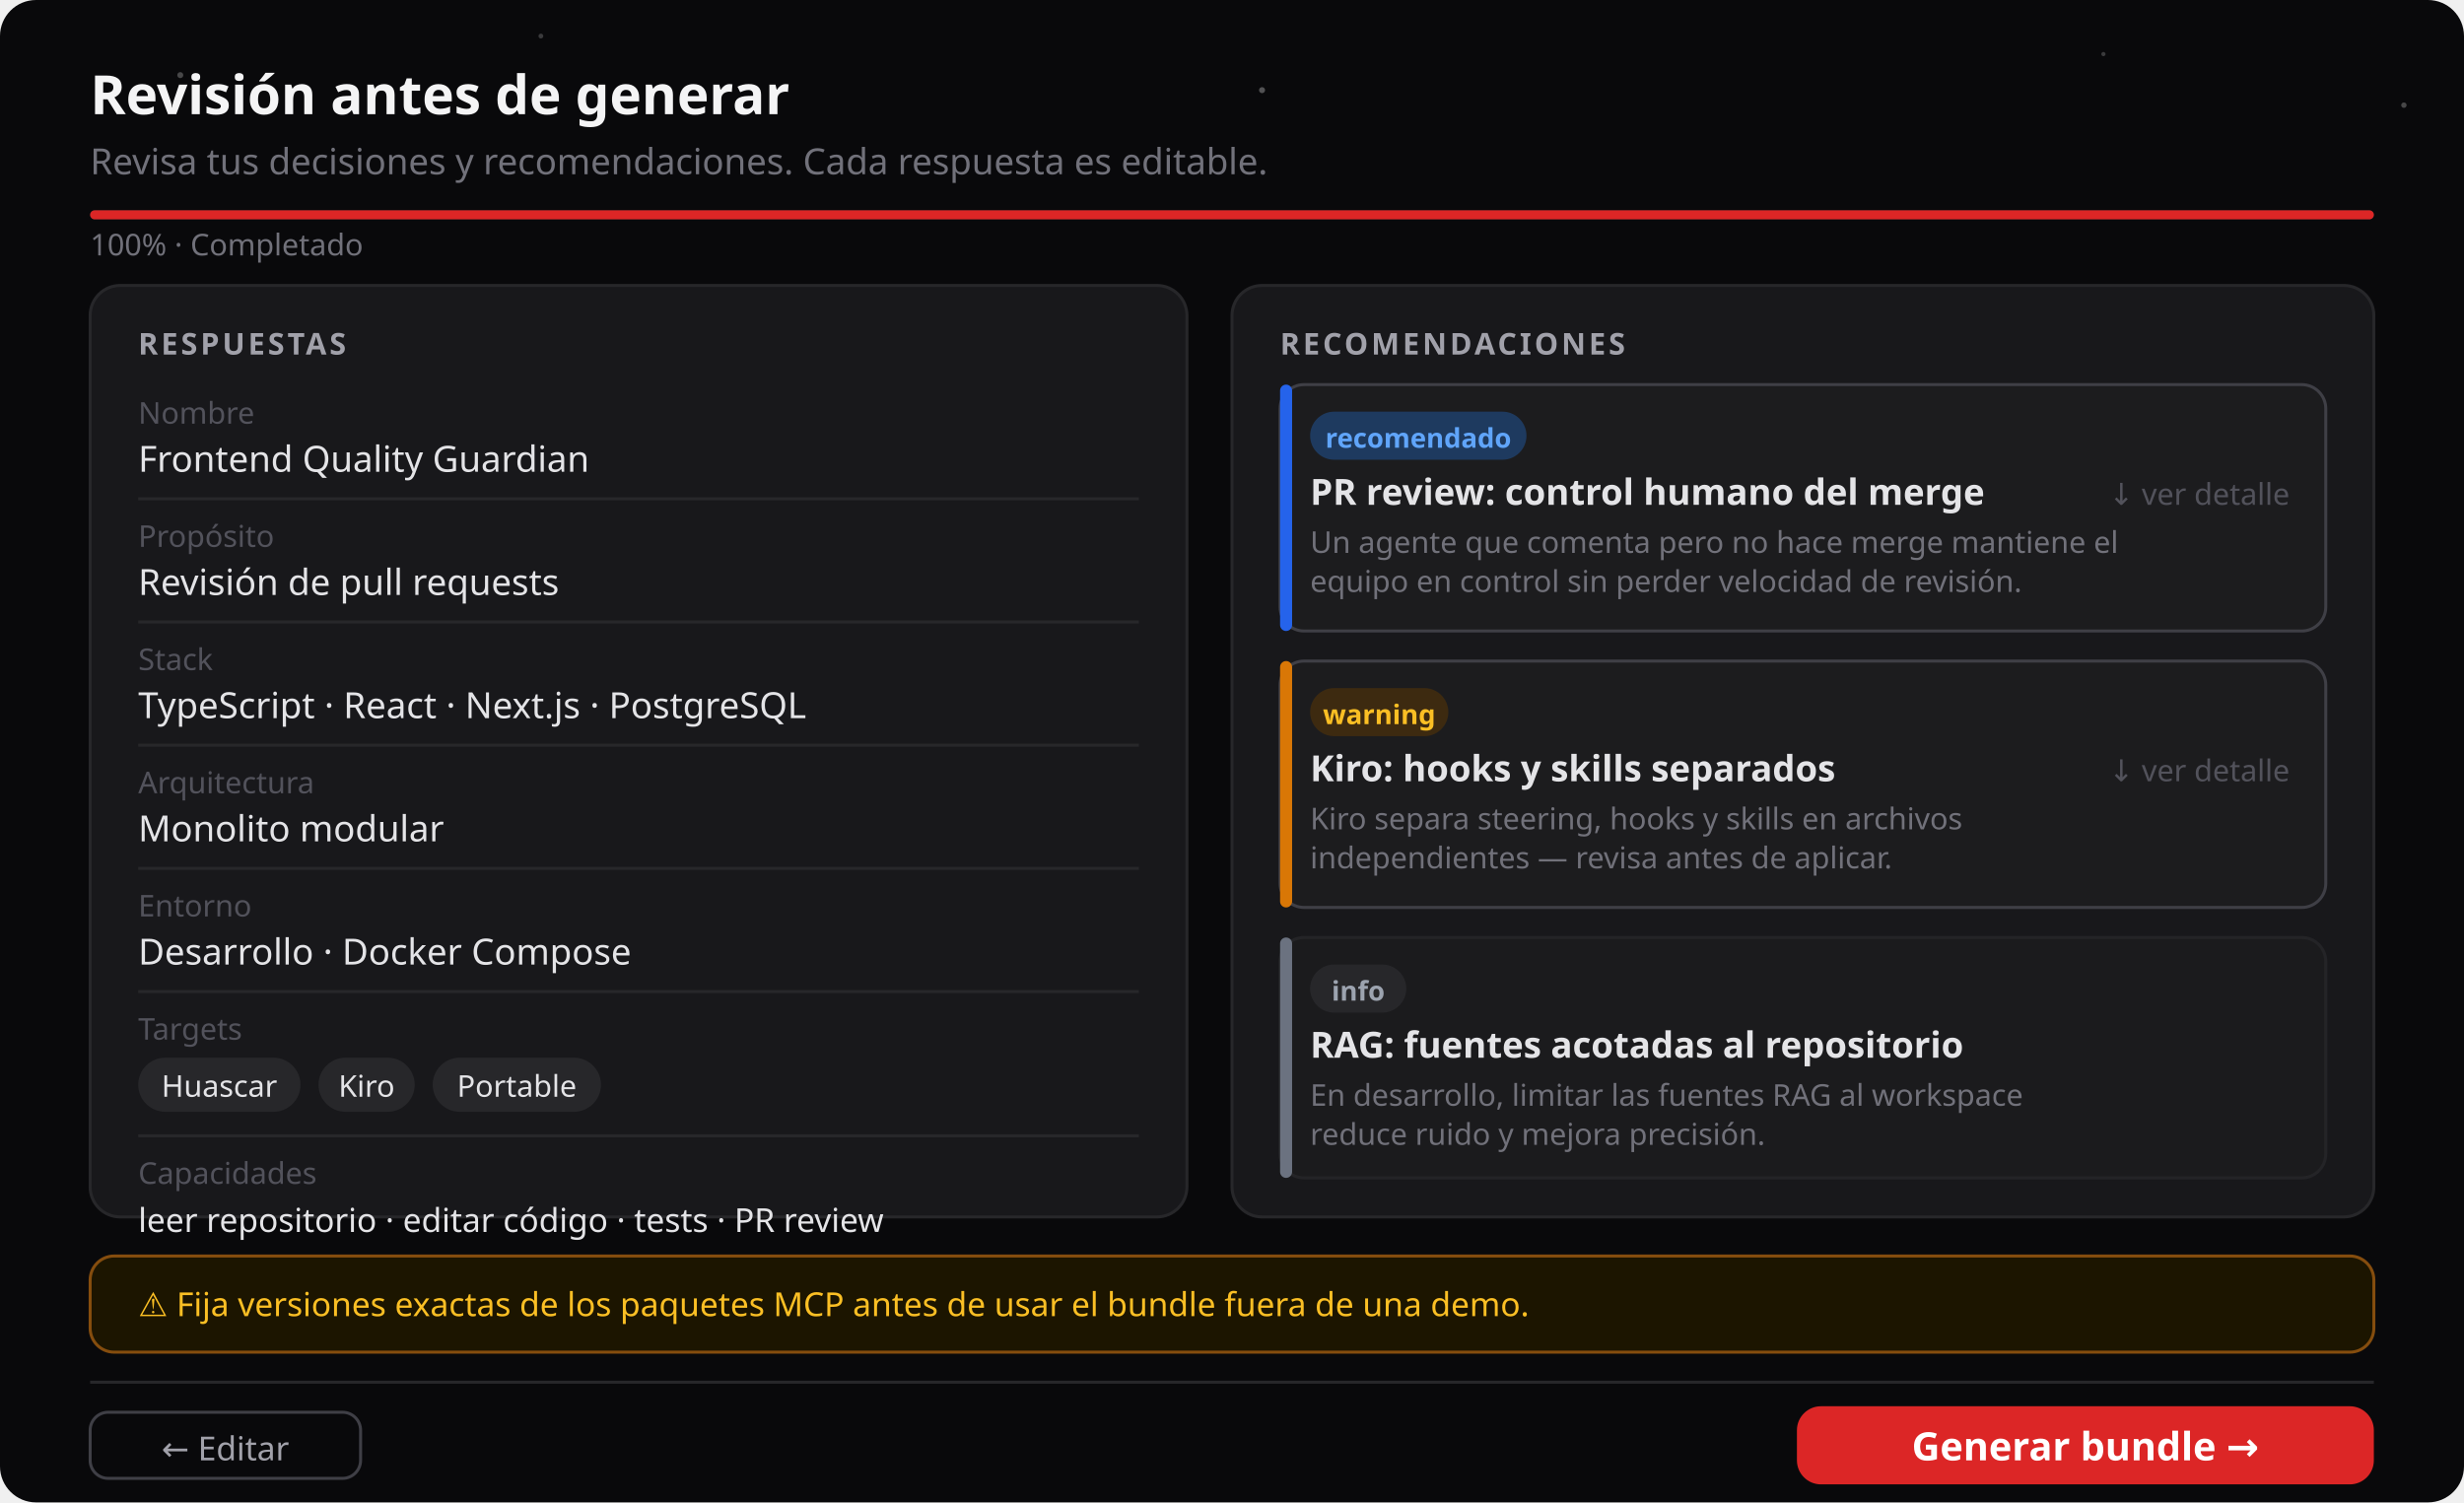
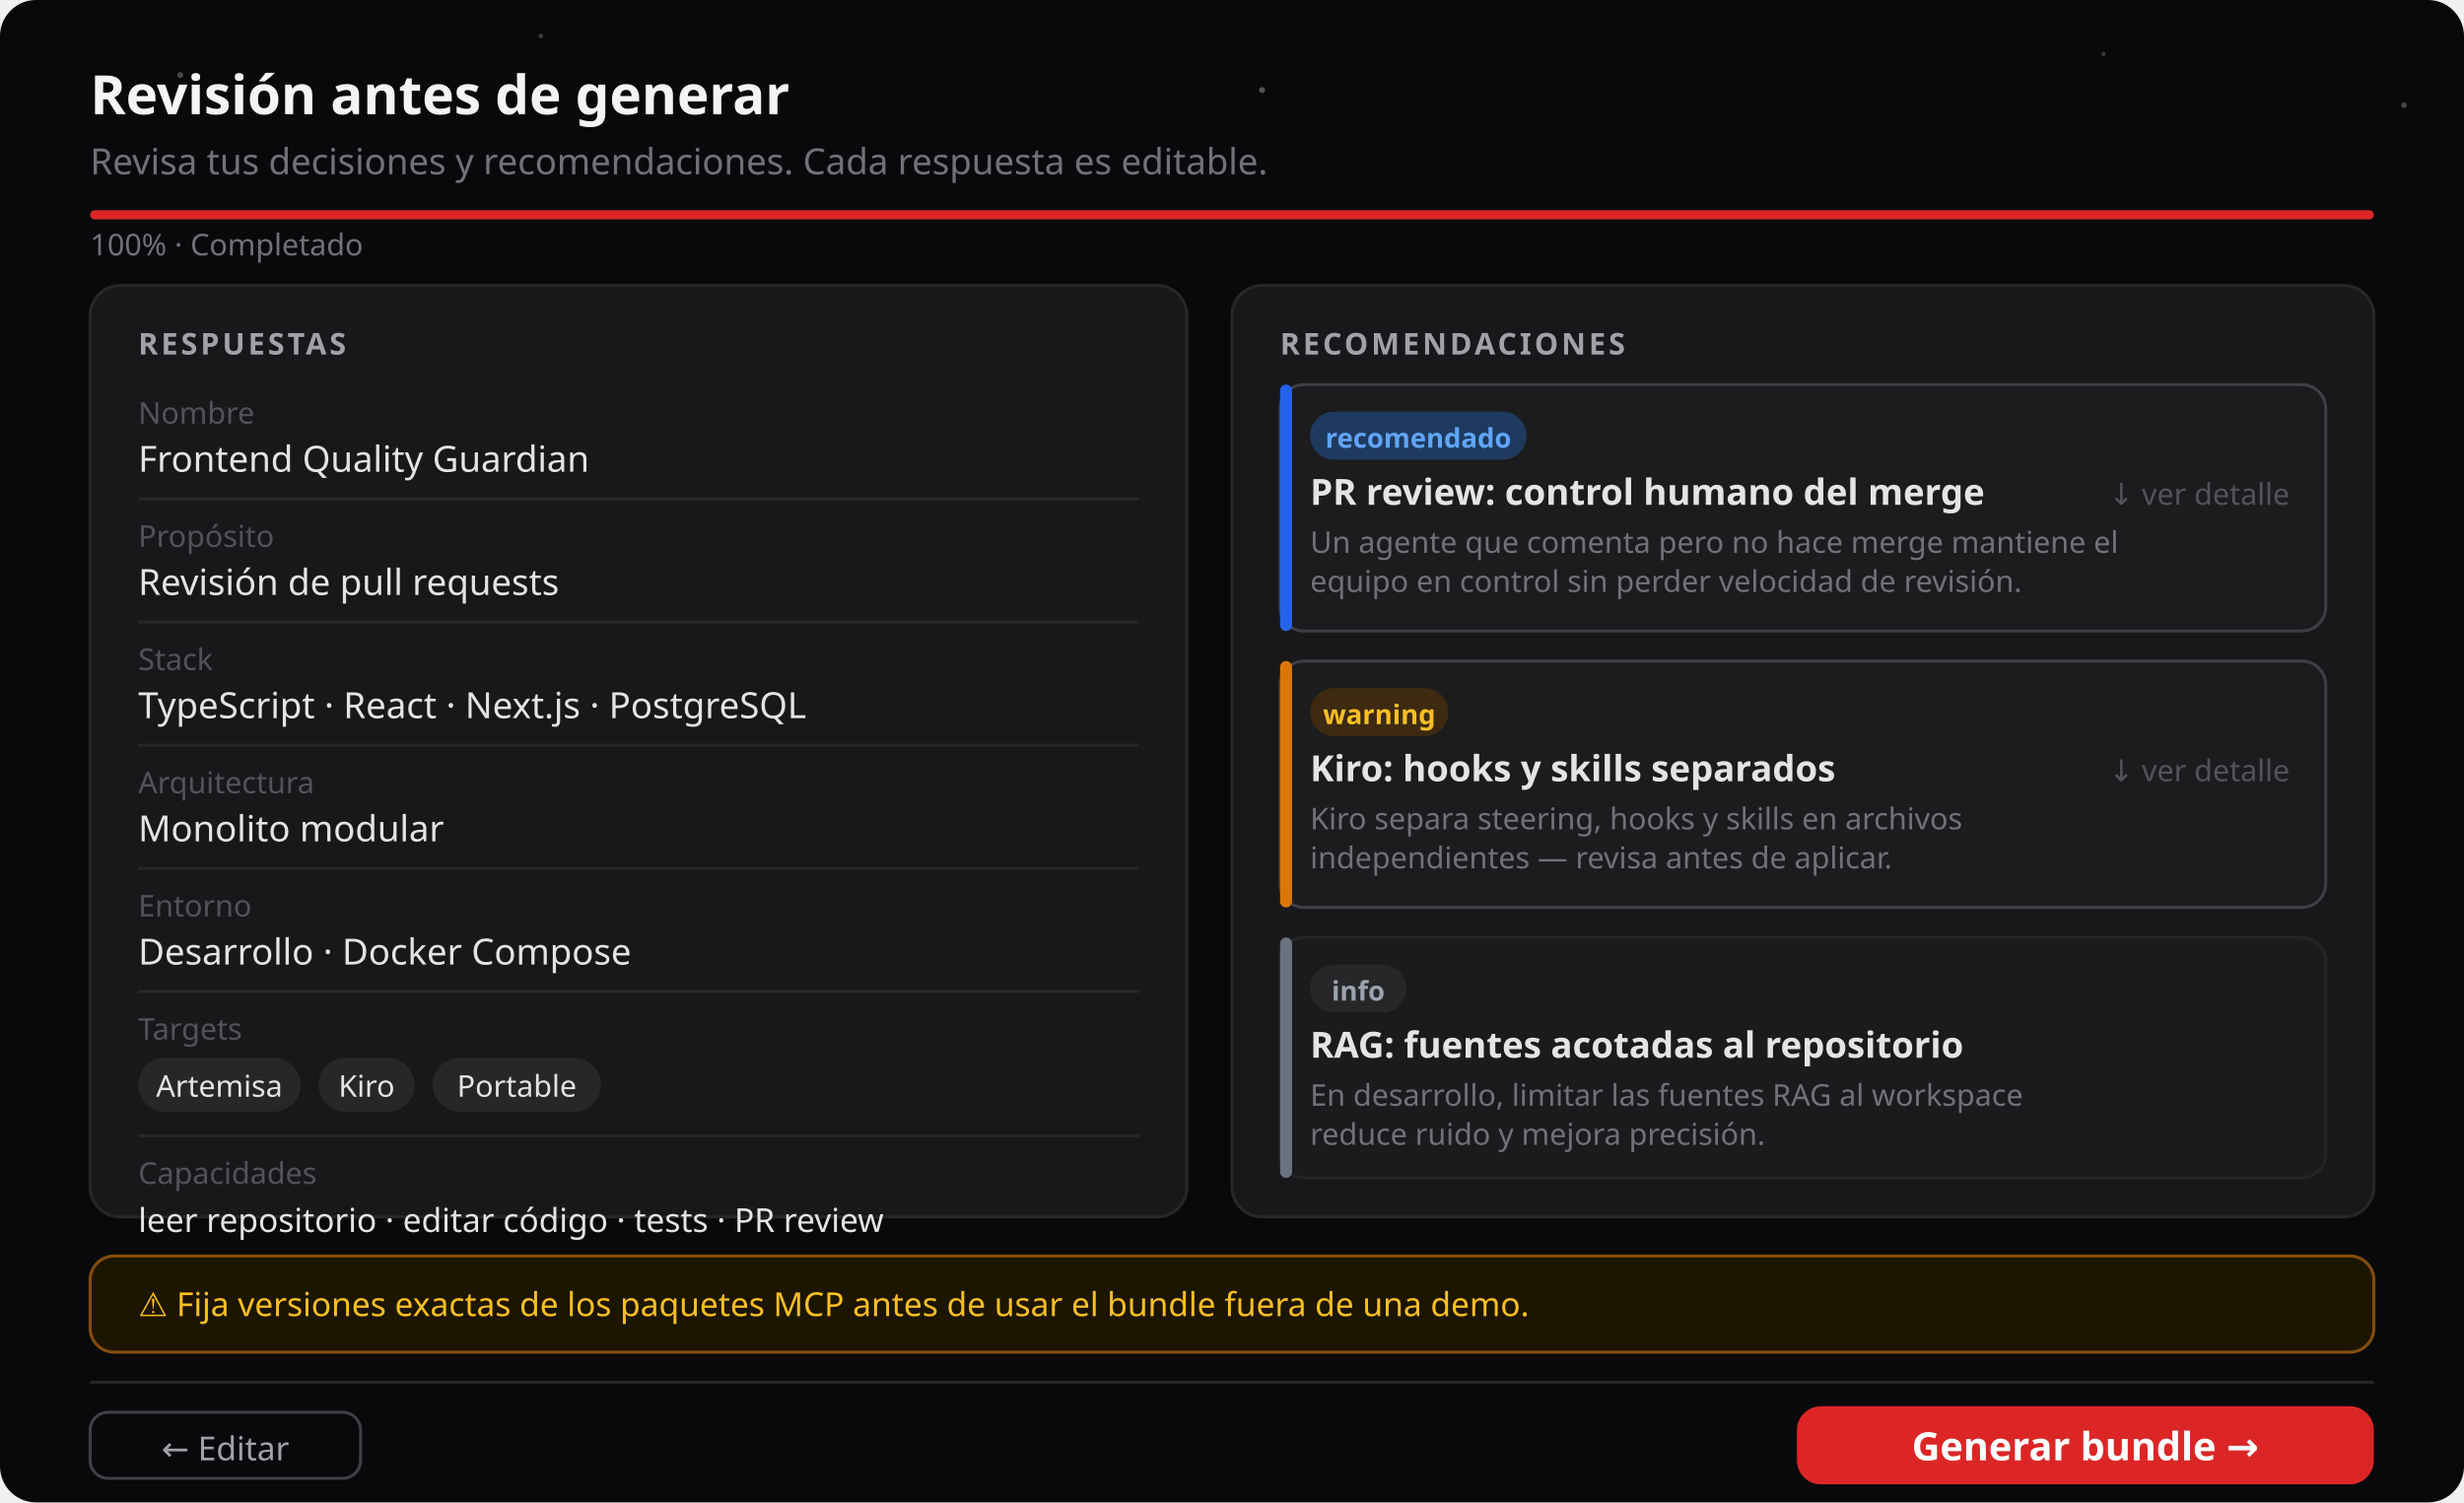
<svg xmlns="http://www.w3.org/2000/svg" viewBox="0 0 820 500" width="820" height="500" font-family="'Segoe UI', system-ui, sans-serif">
  <rect width="820" height="500" fill="#09090b" rx="12" />
  <circle cx="60" cy="25" r="1" fill="#ffffff" opacity="0.25" />
  <circle cx="180" cy="12" r="0.8" fill="#ffffff" opacity="0.2" />
  <circle cx="420" cy="30" r="1" fill="#ffffff" opacity="0.3" />
  <circle cx="700" cy="18" r="0.7" fill="#ffffff" opacity="0.2" />
  <circle cx="800" cy="35" r="0.9" fill="#ffffff" opacity="0.25" />
  <text x="30" y="38" fill="#f4f4f5" font-size="18" font-weight="700">Revisión antes de generar</text>
  <text x="30" y="58" fill="#71717a" font-size="12">Revisa tus decisiones y recomendaciones. Cada respuesta es editable.</text>
  <rect x="30" y="70" width="760" height="3" rx="1.5" fill="#27272a" />
  <rect x="30" y="70" width="760" height="3" rx="1.5" fill="#dc2626" />
  <text x="30" y="85" fill="#71717a" font-size="10">100% · Completado</text>
  <rect x="30" y="95" width="365" height="310" rx="10" fill="#18181b" stroke="#27272a" stroke-width="1" />
  <text x="46" y="118" fill="#a1a1aa" font-size="10" font-weight="600" letter-spacing="1">RESPUESTAS</text>
  <text x="46" y="141" fill="#52525b" font-size="10">Nombre</text>
  <text x="46" y="157" fill="#e4e4e7" font-size="12" font-weight="500">Frontend Quality Guardian</text>
  <line x1="46" y1="166" x2="379" y2="166" stroke="#27272a" stroke-width="1" />
  <text x="46" y="182" fill="#52525b" font-size="10">Propósito</text>
  <text x="46" y="198" fill="#e4e4e7" font-size="12" font-weight="500">Revisión de pull requests</text>
  <line x1="46" y1="207" x2="379" y2="207" stroke="#27272a" stroke-width="1" />
  <text x="46" y="223" fill="#52525b" font-size="10">Stack</text>
  <text x="46" y="239" fill="#e4e4e7" font-size="12" font-weight="500">TypeScript · React · Next.js · PostgreSQL</text>
  <line x1="46" y1="248" x2="379" y2="248" stroke="#27272a" stroke-width="1" />
  <text x="46" y="264" fill="#52525b" font-size="10">Arquitectura</text>
  <text x="46" y="280" fill="#e4e4e7" font-size="12" font-weight="500">Monolito modular</text>
  <line x1="46" y1="289" x2="379" y2="289" stroke="#27272a" stroke-width="1" />
  <text x="46" y="305" fill="#52525b" font-size="10">Entorno</text>
  <text x="46" y="321" fill="#e4e4e7" font-size="12" font-weight="500">Desarrollo · Docker Compose</text>
  <line x1="46" y1="330" x2="379" y2="330" stroke="#27272a" stroke-width="1" />
  <text x="46" y="346" fill="#52525b" font-size="10">Targets</text>
  <rect x="46" y="352" width="54" height="18" rx="9" fill="#27272a" />
-   <text x="73" y="365" text-anchor="middle" fill="#e4e4e7" font-size="10">Huascar</text>
+   <text x="73" y="365" text-anchor="middle" fill="#e4e4e7" font-size="10">Artemisa</text>
  <rect x="106" y="352" width="32" height="18" rx="9" fill="#27272a" />
  <text x="122" y="365" text-anchor="middle" fill="#e4e4e7" font-size="10">Kiro</text>
  <rect x="144" y="352" width="56" height="18" rx="9" fill="#27272a" />
  <text x="172" y="365" text-anchor="middle" fill="#e4e4e7" font-size="10">Portable</text>
  <line x1="46" y1="378" x2="379" y2="378" stroke="#27272a" stroke-width="1" />
  <text x="46" y="394" fill="#52525b" font-size="10">Capacidades</text>
  <text x="46" y="410" fill="#e4e4e7" font-size="11">leer repositorio · editar código · tests · PR review</text>
  <rect x="410" y="95" width="380" height="310" rx="10" fill="#18181b" stroke="#27272a" stroke-width="1" />
  <text x="426" y="118" fill="#a1a1aa" font-size="10" font-weight="600" letter-spacing="1">RECOMENDACIONES</text>
  <rect x="426" y="128" width="348" height="82" rx="8" fill="#1c1c1e" stroke="#3f3f46" stroke-width="1" />
  <rect x="426" y="128" width="4" height="82" rx="2" fill="#2563eb" />
  <rect x="436" y="137" width="72" height="16" rx="8" fill="#1e3a5f" />
  <text x="472" y="149" text-anchor="middle" fill="#60a5fa" font-size="9" font-weight="600">recomendado</text>
  <text x="436" y="168" fill="#e4e4e7" font-size="12" font-weight="600">PR review: control humano del merge</text>
  <text x="436" y="184" fill="#71717a" font-size="10">Un agente que comenta pero no hace merge mantiene el</text>
  <text x="436" y="197" fill="#71717a" font-size="10">equipo en control sin perder velocidad de revisión.</text>
  <text x="762" y="168" text-anchor="end" fill="#52525b" font-size="10">↓ ver detalle</text>
  <rect x="426" y="220" width="348" height="82" rx="8" fill="#1c1c1e" stroke="#3f3f46" stroke-width="1" />
  <rect x="426" y="220" width="4" height="82" rx="2" fill="#d97706" />
  <rect x="436" y="229" width="46" height="16" rx="8" fill="#3d2a10" />
  <text x="459" y="241" text-anchor="middle" fill="#fbbf24" font-size="9" font-weight="600">warning</text>
  <text x="436" y="260" fill="#e4e4e7" font-size="12" font-weight="600">Kiro: hooks y skills separados</text>
  <text x="436" y="276" fill="#71717a" font-size="10">Kiro separa steering, hooks y skills en archivos</text>
  <text x="436" y="289" fill="#71717a" font-size="10">independientes — revisa antes de aplicar.</text>
  <text x="762" y="260" text-anchor="end" fill="#52525b" font-size="10">↓ ver detalle</text>
  <rect x="426" y="312" width="348" height="80" rx="8" fill="#1c1c1e" stroke="#27272a" stroke-width="1" opacity="0.8" />
  <rect x="426" y="312" width="4" height="80" rx="2" fill="#6b7280" />
  <rect x="436" y="321" width="32" height="16" rx="8" fill="#27272a" />
  <text x="452" y="333" text-anchor="middle" fill="#9ca3af" font-size="9" font-weight="600">info</text>
  <text x="436" y="352" fill="#e4e4e7" font-size="12" font-weight="600">RAG: fuentes acotadas al repositorio</text>
  <text x="436" y="368" fill="#71717a" font-size="10">En desarrollo, limitar las fuentes RAG al workspace</text>
  <text x="436" y="381" fill="#71717a" font-size="10">reduce ruido y mejora precisión.</text>
  <rect x="30" y="418" width="760" height="32" rx="8" fill="#1c1500" stroke="#854d0e" stroke-width="1" />
  <text x="46" y="438" fill="#fbbf24" font-size="11">⚠  Fija versiones exactas de los paquetes MCP antes de usar el bundle fuera de una demo.</text>
  <line x1="30" y1="460" x2="790" y2="460" stroke="#27272a" stroke-width="1" />
  <rect x="30" y="470" width="90" height="22" rx="6" fill="transparent" stroke="#3f3f46" stroke-width="1" />
  <text x="75" y="486" text-anchor="middle" fill="#a1a1aa" font-size="11">← Editar</text>
  <rect x="598" y="468" width="192" height="26" rx="8" fill="#dc2626" />
  <text x="694" y="486" text-anchor="middle" fill="#ffffff" font-size="13" font-weight="600">Generar bundle →</text>
</svg>
